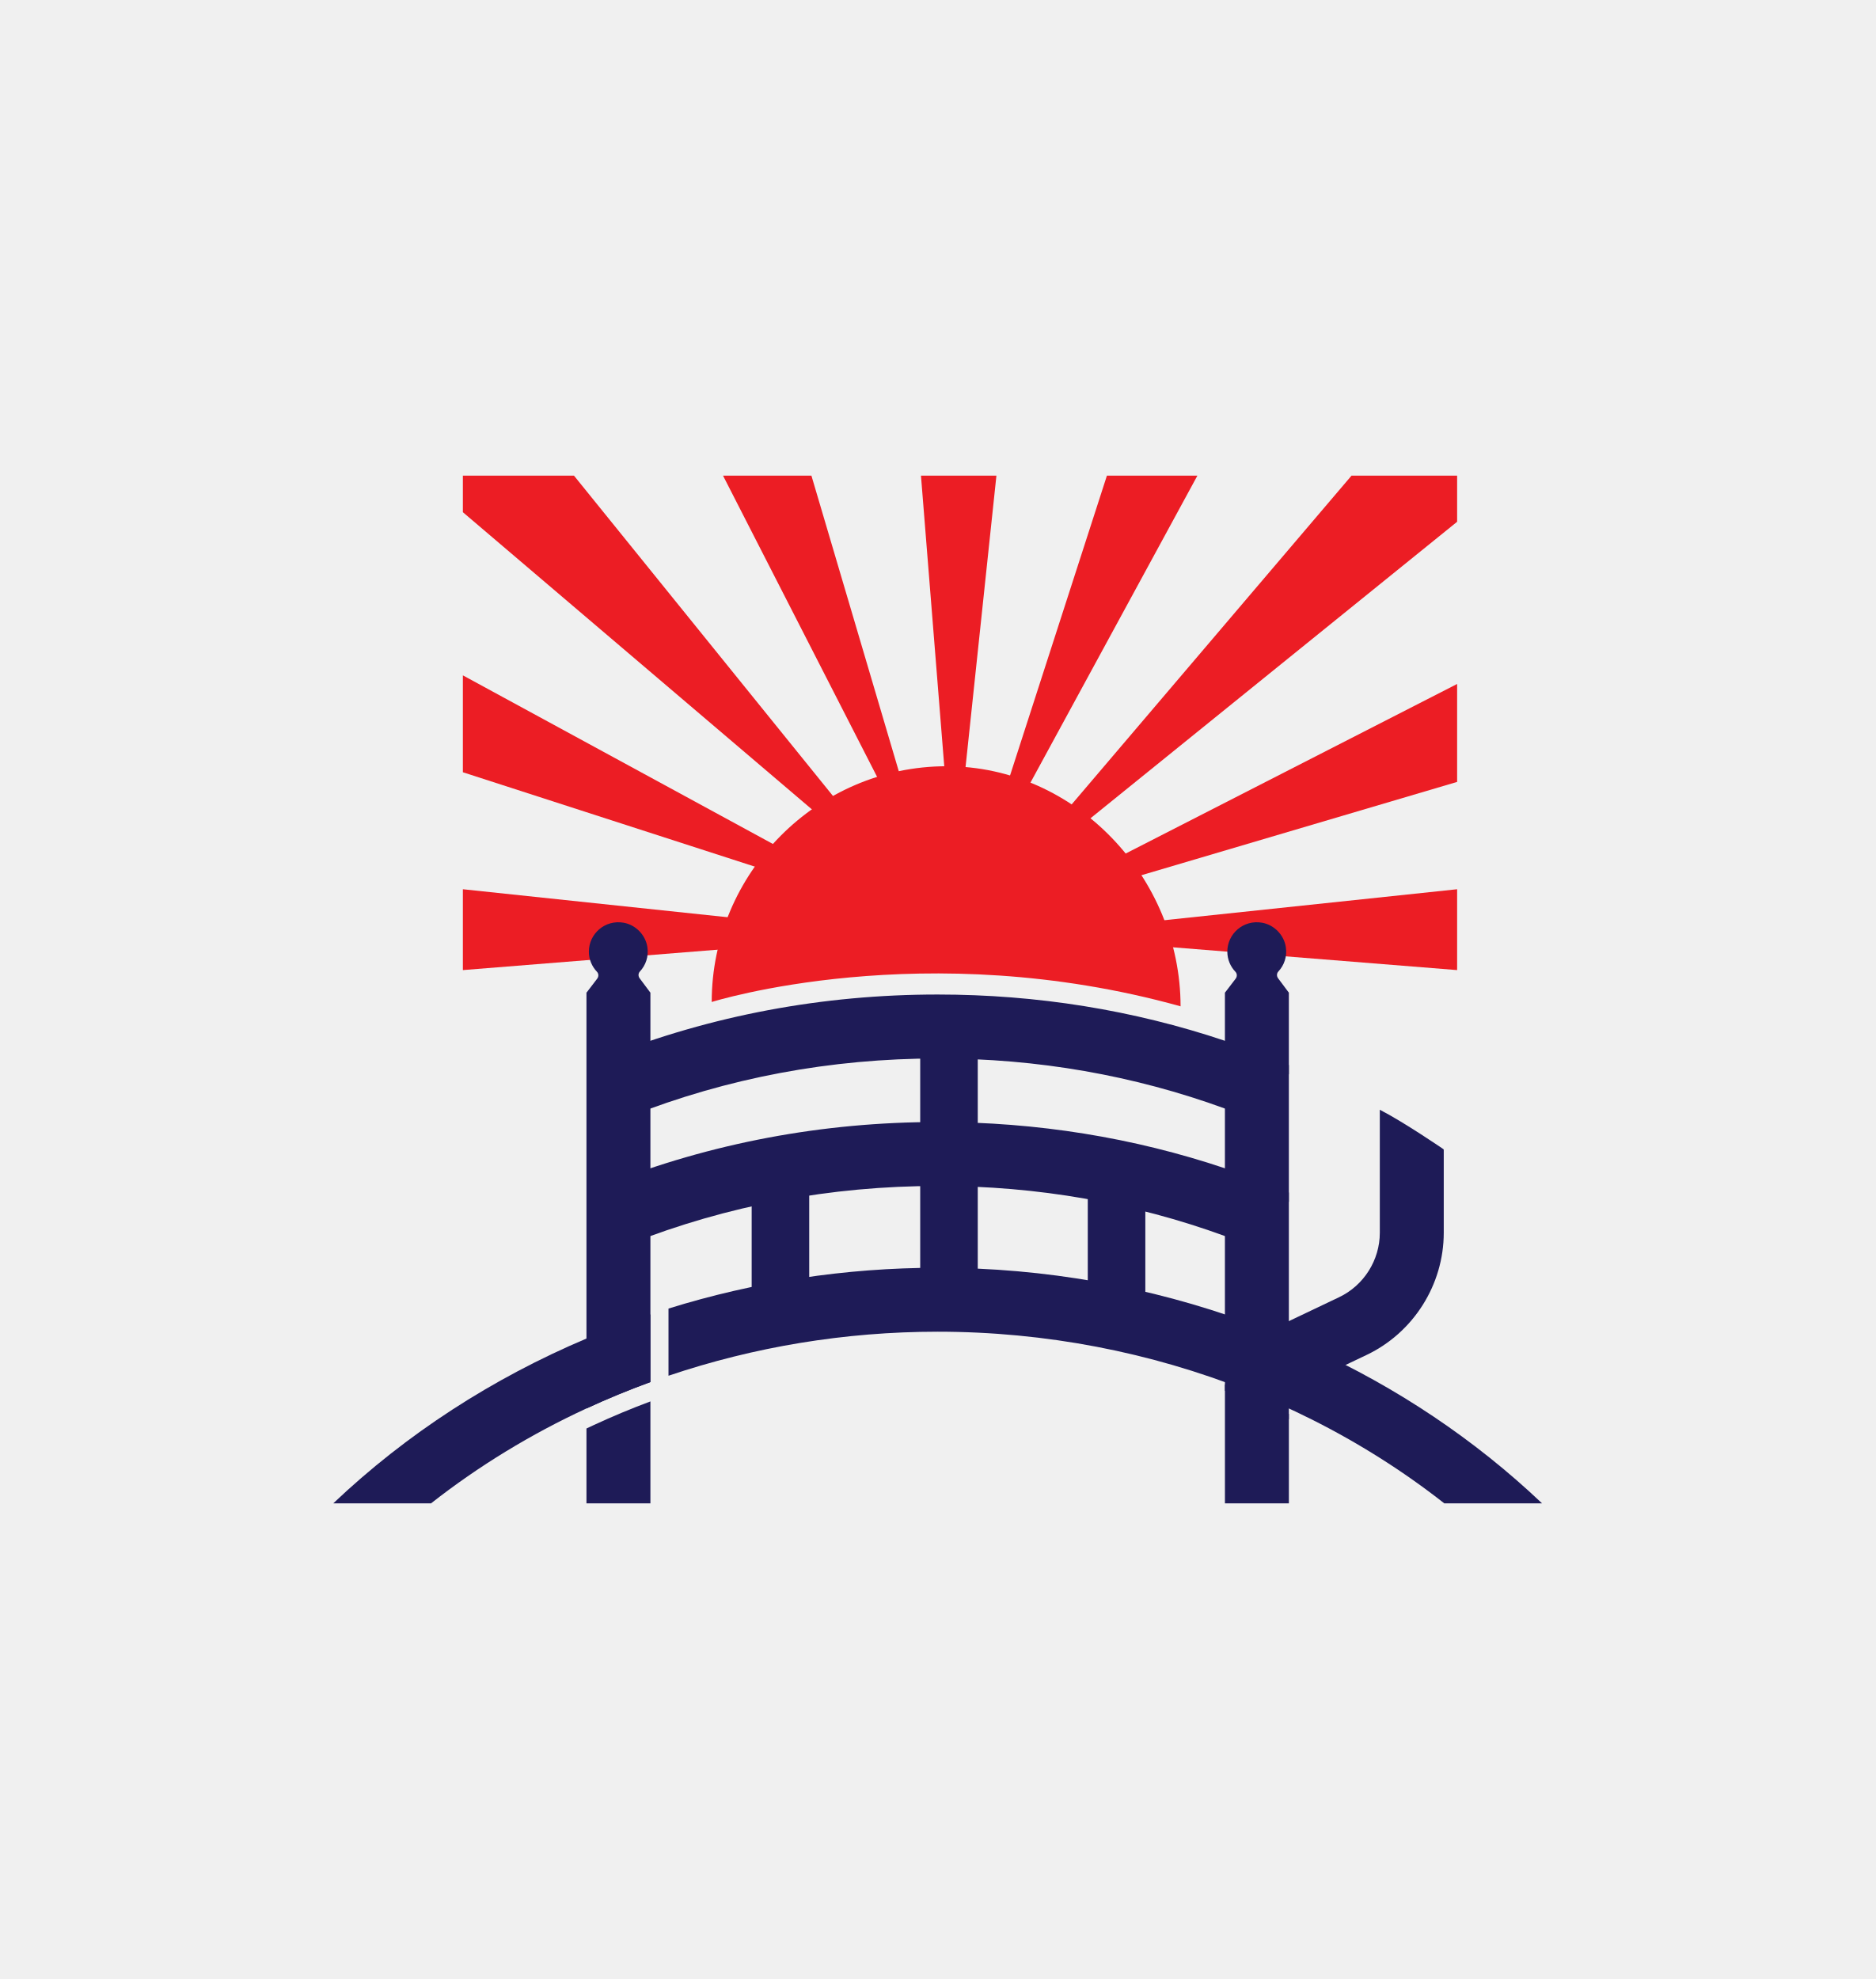
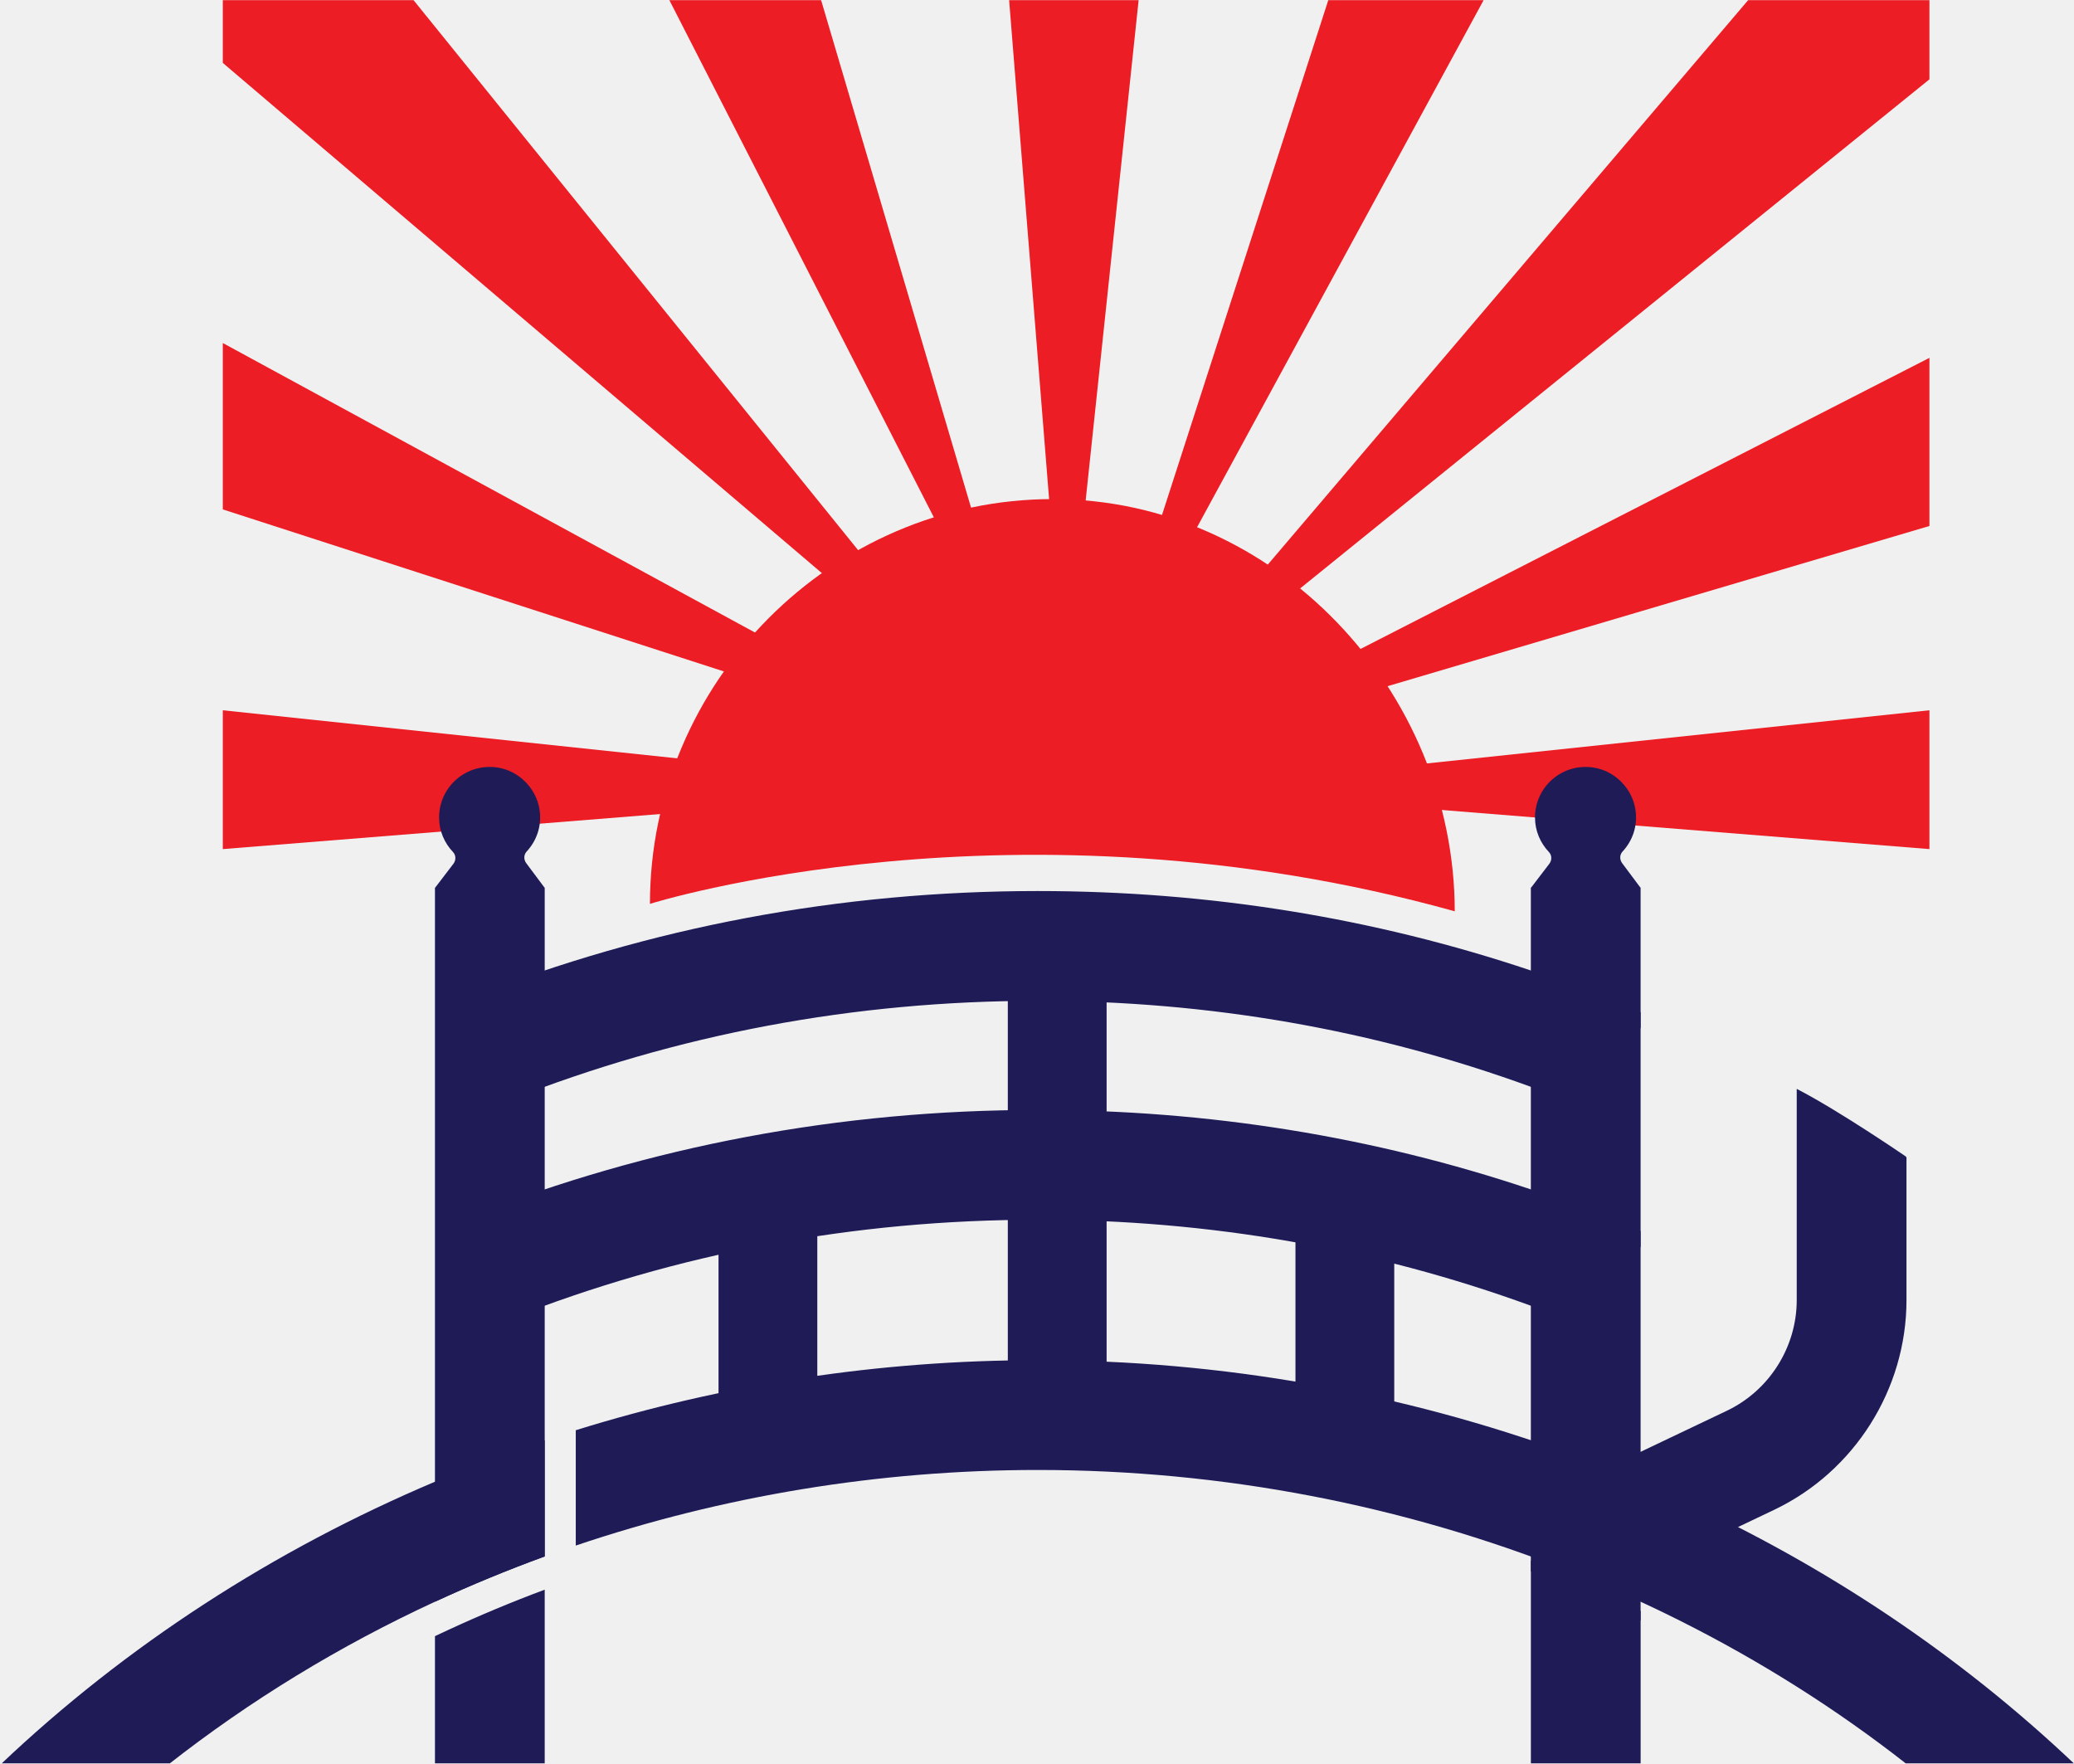
- <svg xmlns="http://www.w3.org/2000/svg" id="Layer_1" data-name="Layer 1" viewBox="0 0 1013.492 1069.473">
+ <svg xmlns="http://www.w3.org/2000/svg" width="1354" height="1151" viewBox="0 0 1354 1151" fill="none">
+   <g clip-path="url(#clip0_410_2)">
+     <path d="M824.965 471.818L1259.62 343.334V233.578L819.703 458.649L824.965 471.818Z" fill="#EC1D24" />
+     <path d="M1141.27 0.1L788.12 415.007L798.015 425.161L1259.62 51.785V0.1H1141.27Z" fill="#EC1D24" />
+     <path d="M867.174 0.1L742.265 386.74L755.298 392.332L968.568 0.1H867.174Z" fill="#EC1D24" />
+     <path d="M658.804 0.1L689.107 378.248L703.287 378.429L743.353 0.1H658.804Z" fill="#EC1D24" />
+     <path d="M436.999 0.1L636.753 390.677L649.92 385.416L536.056 0.1H436.999Z" fill="#EC1D24" />
+     <path d="M145.461 0.1V41.062L593.118 422.27L603.272 412.368L269.975 0.1H145.461Z" fill="#EC1D24" />
+     <path d="M145.461 332.513L564.93 468.135L570.521 455.102L145.461 223.912V332.513Z" fill="#EC1D24" />
+     <path d="M145.461 554.242L556.437 521.295L556.618 507.114L145.461 463.625V554.242Z" fill="#EC1D24" />
+     <path d="M1259.62 554.242L848.647 521.295L848.467 507.114L1259.62 463.625V554.242Z" fill="#EC1D24" />
+     <path d="M949.728 594.845C949.562 450.625 832.212 325.771 687.467 325.771C542.619 325.771 424.31 445.633 424.31 589.993C424.31 589.993 662.532 514.823 949.728 594.845Z" fill="#EC1D24" />
+     <path d="M283.954 967.186C307.421 957.26 331.317 948.23 355.607 940.132V1015.95C331.245 1024.84 307.349 1034.69 283.954 1045.52C221.759 1074.29 163.219 1109.94 109.801 1151.87H0.243C82.214 1074.04 178.695 1011.73 283.954 967.186Z" fill="#1E1B57" />
+     <path d="M1354.78 1151.87H1245.22C1199.11 1115.68 1149.2 1084.18 1096.43 1057.74C1073.07 1046.02 1049.17 1035.3 1024.78 1025.63C916.258 982.522 798.21 959.517 677.474 959.517C573.505 959.517 471.471 976.574 375.886 1008.86V933.574C472.116 903.618 573.935 887.852 677.474 887.852C797.565 887.852 915.291 909.029 1024.78 948.983C1049.07 957.833 1072.96 967.652 1096.43 978.33C1191.84 1021.87 1279.43 1080.31 1354.78 1151.87Z" fill="#1E1B57" />
+     <path d="M1071.06 803.563V813.628L1046.5 870.961C1030.97 864.287 1015.27 858.05 999.411 852.306C897.292 815.051 789.211 796.177 677.466 796.177C557.735 796.177 441.832 817.95 332.931 860.895L306.622 794.208C423.946 747.981 548.71 724.512 677.466 724.512C788.774 724.512 896.745 741.908 999.411 776.373C1023.59 784.47 1047.49 793.551 1071.06 803.563Z" fill="#1E1B57" />
+     <path d="M1071.06 660.67V670.736L1046.5 728.068C1030.97 721.394 1015.27 715.157 999.41 709.413C897.291 672.158 789.21 653.284 677.465 653.284C557.734 653.284 441.831 675.058 332.93 718.002L306.621 651.315C423.945 605.033 548.709 581.619 677.465 581.619C788.773 581.619 896.744 599.016 999.41 633.481C1023.59 641.577 1047.49 650.659 1071.06 660.67Z" fill="#1E1B57" />
+     <path d="M1071.06 579.486V1057.73C1047.71 1046.02 1023.81 1035.3 999.41 1025.67V579.486H1071.06Z" fill="#1E1B57" />
+     <path d="M1061.98 1047.02C1065.03 1048.53 1068.07 1050.07 1071.08 1051.65V1151.88H999.427V1018.64C1020.56 1027.24 1041.56 1036.81 1061.98 1047.02Z" fill="#1E1B57" />
+     <path d="M355.614 579.488V1015.97C331.252 1024.86 307.356 1034.71 283.961 1045.53V579.488H355.614Z" fill="#1E1B57" />
+     <path d="M292.487 1063.99C312.98 1054.49 334.19 1045.64 355.614 1037.65V1151.88H283.961V1068C286.791 1066.64 289.621 1065.31 292.487 1063.99Z" fill="#1E1B57" />
+     <path d="M1244.19 754.879C1244.19 754.879 1200.52 724.931 1172.99 710.758V848.615C1172.99 879.302 1155.09 907.656 1127.39 920.846L1020.07 971.961L1050.87 1036.67L1158.2 985.552C1210.71 960.541 1244.64 906.791 1244.64 848.615V755.58" fill="#1E1B57" />
+     <path d="M355.591 579.542L343.538 563.405C341.842 561.135 341.872 557.932 343.801 555.858C350.348 548.819 353.907 539 352.194 528.26C350.034 514.724 339.072 503.487 325.571 501.136C304.741 497.508 286.658 513.445 286.658 533.606C286.658 542.371 290.139 550.262 295.736 556.145C297.729 558.24 297.778 561.512 296.023 563.809L284 579.542H355.591Z" fill="#1E1B57" />
+     <path d="M1071.05 579.542L1059 563.405C1057.3 561.135 1057.33 557.932 1059.26 555.858C1065.81 548.819 1069.37 539 1067.65 528.26C1065.49 514.724 1054.53 503.487 1041.03 501.136C1020.2 497.508 1002.12 513.445 1002.12 533.606C1002.12 542.371 1005.6 550.262 1011.2 556.145C1013.19 558.24 1013.24 561.512 1011.48 563.809L999.459 579.542H1071.05Z" fill="#1E1B57" />
+     <path d="M722.444 612.676H657.956V941.88H722.444V612.676Z" fill="#1E1B57" />
+     <path d="M533.575 776.018H469.087V931.044H533.575V776.018Z" fill="#1E1B57" />
+     <path d="M910.224 776.018H845.736V931.044H910.224V776.018Z" fill="#1E1B57" />
+   </g>
  <defs>
-     <style>
-       .cls-1 {
-         fill: #1e1b57;
-       }
- 
-       .cls-2 {
-         fill: #ec1d24;
-       }
-     </style>
+     <clipPath id="clip0_410_2">
+       <rect width="1354" height="1151" fill="white" />
+     </clipPath>
  </defs>
-   <g>
-     <g>
-       <polygon class="cls-2" points="577.86 484.506 787.485 422.552 787.485 369.629 575.323 478.155 577.86 484.506" />
-       <polygon class="cls-2" points="730.408 257.048 560.091 457.112 564.863 462.008 787.485 281.97 787.485 257.048 730.408 257.048" />
-       <polygon class="cls-2" points="598.217 257.048 537.976 443.482 544.261 446.178 647.116 257.048 598.217 257.048" />
-       <polygon class="cls-2" points="497.724 257.048 512.339 439.387 519.178 439.474 538.501 257.048 497.724 257.048" />
-       <polygon class="cls-2" points="390.754 257.048 487.09 445.38 493.44 442.843 438.526 257.048 390.754 257.048" />
-       <polygon class="cls-2" points="250.152 257.048 250.152 276.799 466.046 460.614 470.943 455.839 310.202 257.048 250.152 257.048" />
-       <polygon class="cls-2" points="250.152 417.333 452.452 482.729 455.148 476.445 250.152 364.967 250.152 417.333" />
-       <polygon class="cls-2" points="250.152 524.249 448.356 508.363 448.443 501.525 250.152 480.555 250.152 524.249" />
-       <polygon class="cls-2" points="787.485 524.249 589.282 508.363 589.195 501.525 787.485 480.555 787.485 524.249" />
-     </g>
-     <path class="cls-2" d="M638.03,543.828c-.08-69.541-56.675-129.745-126.482-129.745-69.856,0-126.914,57.797-126.914,127.406,0,0,114.889-36.246,253.396,2.34Z" />
-   </g>
-   <g>
-     <path class="cls-1" d="M316.944,723.366c11.317-4.786,22.842-9.14,34.557-13.045v36.561c-11.749,4.285-23.274,9.036-34.557,14.255-29.995,13.874-58.228,31.066-83.99,51.282h-52.837c39.533-37.528,86.063-67.575,136.827-89.052Z" />
-     <path class="cls-1" d="M833.374,812.418h-52.837c-22.237-17.451-46.306-32.639-71.757-45.39-11.265-5.65-22.79-10.816-34.557-15.481-52.336-20.786-109.268-31.878-167.495-31.878-50.142,0-99.35,8.224-145.448,23.792v-36.302c46.409-14.445,95.514-22.047,145.448-22.047,57.917,0,114.693,10.212,167.495,29.477,11.715,4.268,23.239,9.002,34.557,14.151,46.012,20.993,88.257,49.174,124.594,83.679Z" />
-     <path class="cls-1" d="M696.547,644.469v4.854l-11.844,27.645c-7.492-3.218-15.062-6.226-22.712-8.995-49.249-17.964-101.374-27.065-155.266-27.065-57.743,0-113.64,10.499-166.16,31.206l-12.688-32.156c56.583-22.29,116.753-33.607,178.849-33.607,53.681,0,105.753,8.388,155.266,25.007,11.659,3.904,23.187,8.283,34.556,13.11Z" />
-     <path class="cls-1" d="M696.547,575.568v4.854l-11.844,27.645c-7.492-3.218-15.062-6.225-22.712-8.995-49.249-17.964-101.374-27.065-155.266-27.065-57.743,0-113.64,10.499-166.16,31.206l-12.688-32.156c56.583-22.317,116.753-33.607,178.849-33.607,53.681,0,105.753,8.388,155.266,25.007,11.659,3.904,23.187,8.283,34.556,13.11Z" />
-     <g>
-       <path class="cls-1" d="M696.547,536.421v230.604c-11.264-5.645-22.791-10.815-34.556-15.458v-215.146h34.556Z" />
-       <path class="cls-1" d="M692.167,761.863c1.469.726,2.937,1.469,4.389,2.229v48.334h-34.557v-64.247c10.194,4.147,20.319,8.76,30.168,13.684Z" />
-     </g>
-     <path class="cls-1" d="M351.504,536.423v210.467c-11.749,4.285-23.274,9.037-34.557,14.255v-224.721h34.557Z" />
-     <path class="cls-1" d="M321.06,770.042c9.883-4.579,20.112-8.846,30.445-12.699v55.083h-34.557v-40.448c1.365-.657,2.73-1.296,4.112-1.935Z" />
-     <path class="cls-1" d="M780.043,620.994s-21.062-14.44-34.341-21.275v66.473c0,14.797-8.632,28.469-21.989,34.829l-51.759,24.647,14.855,31.2,51.759-24.647c25.327-12.06,41.691-37.978,41.691-66.029v-44.861" />
-     <path class="cls-1" d="M351.493,536.449l-5.813-7.781c-.818-1.094-.803-2.639.127-3.639,3.157-3.394,4.874-8.129,4.047-13.307-1.042-6.527-6.328-11.945-12.84-13.079-10.046-1.749-18.767,5.936-18.767,15.657,0,4.226,1.679,8.031,4.378,10.868.961,1.01.985,2.588.138,3.696l-5.798,7.586h34.526Z" />
-     <path class="cls-1" d="M696.54,536.449l-5.813-7.781c-.818-1.094-.803-2.639.127-3.639,3.157-3.394,4.874-8.129,4.047-13.307-1.042-6.527-6.328-11.945-12.84-13.079-10.046-1.749-18.767,5.936-18.767,15.657,0,4.226,1.679,8.031,4.378,10.868.961,1.01.985,2.588.138,3.696l-5.798,7.586h34.526Z" />
-     <rect class="cls-1" x="497.316" y="552.426" width="31.101" height="158.739" />
-     <rect class="cls-1" x="406.229" y="631.188" width="31.101" height="74.752" />
-     <rect class="cls-1" x="587.877" y="631.188" width="31.101" height="74.752" />
-   </g>
</svg>
